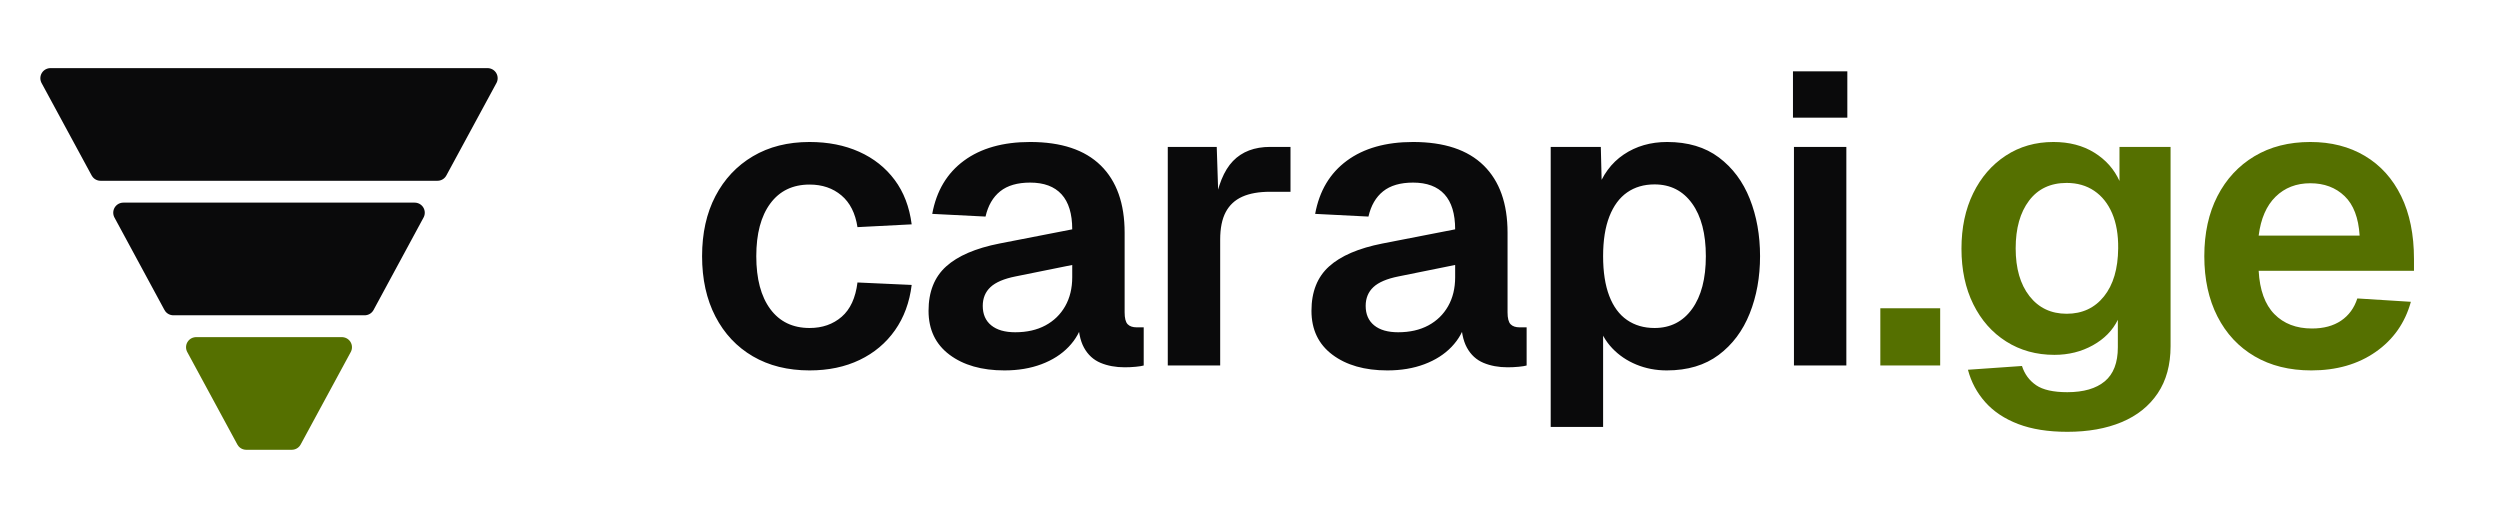
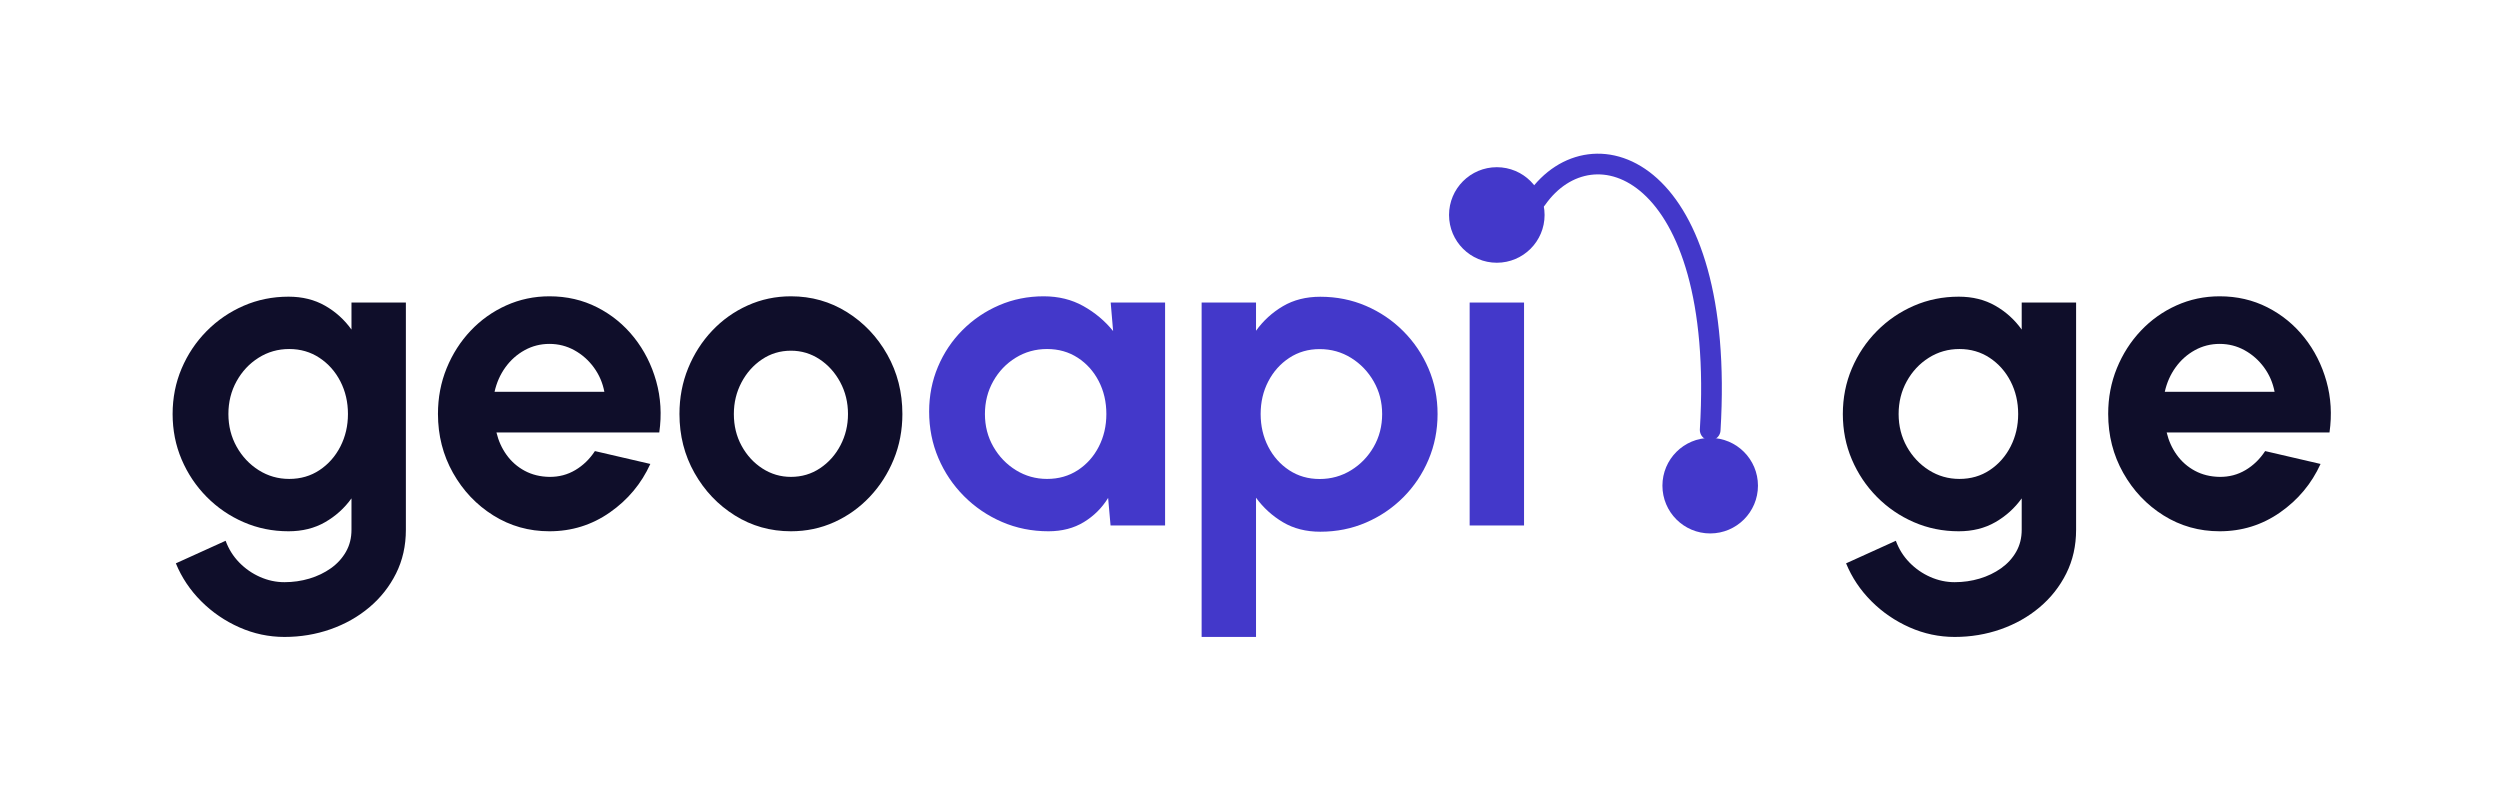
- <svg xmlns="http://www.w3.org/2000/svg" viewBox="0 0 342 72" width="342" height="72">
-   <g transform="translate(0,-0.8) scale(1.15)">
-     <polygon points="6.00,10 58.00,10 52.04,21 11.96,21" fill="#0A0A0B" stroke="#0A0A0B" stroke-width="2.4" stroke-linejoin="round" />
-     <polygon points="14.67,26 49.33,26 43.38,37 20.62,37" fill="#0A0A0B" stroke="#0A0A0B" stroke-width="2.4" stroke-linejoin="round" />
-     <polygon points="23.33,42 40.67,42 34.71,53 29.29,53" fill="#557000" stroke="#557000" stroke-width="2.4" stroke-linejoin="round" />
-   </g>
-   <path d="M110.751 50.672Q106.293 50.672 102.995 48.746Q99.696 46.819 97.871 43.297Q96.045 39.774 96.045 35.048Q96.045 30.322 97.871 26.827Q99.696 23.333 102.995 21.378Q106.293 19.424 110.751 19.424Q114.548 19.424 117.532 20.762Q120.517 22.101 122.388 24.61Q124.258 27.118 124.717 30.691L117.303 31.072Q116.866 28.216 115.108 26.732Q113.349 25.248 110.751 25.248Q107.29 25.248 105.375 27.841Q103.46 30.434 103.46 35.048Q103.46 39.685 105.375 42.278Q107.29 44.87 110.751 44.87Q113.372 44.87 115.141 43.336Q116.911 41.802 117.303 38.643L124.717 38.979Q124.281 42.552 122.433 45.178Q120.585 47.805 117.6 49.238Q114.615 50.672 110.751 50.672Z M137.408 50.672Q132.748 50.672 129.887 48.522Q127.025 46.371 127.025 42.518Q127.025 38.621 129.433 36.448Q131.841 34.275 136.736 33.312L146.681 31.374Q146.681 28.182 145.22 26.581Q143.758 24.979 140.924 24.979Q138.315 24.979 136.825 26.172Q135.336 27.365 134.821 29.627L127.529 29.258Q128.392 24.542 131.869 21.983Q135.347 19.424 140.924 19.424Q147.308 19.424 150.579 22.633Q153.849 25.842 153.849 31.834V42.731Q153.849 43.918 154.258 44.35Q154.667 44.781 155.507 44.781H156.459V50.0Q156.123 50.101 155.372 50.174Q154.622 50.246 153.86 50.246Q152.001 50.246 150.551 49.636Q149.1 49.026 148.294 47.564Q147.488 46.102 147.488 43.526L148.137 43.952Q147.656 45.923 146.188 47.452Q144.721 48.981 142.47 49.826Q140.219 50.672 137.408 50.672ZM138.886 45.453Q141.272 45.453 143.013 44.518Q144.755 43.582 145.718 41.886Q146.681 40.189 146.681 37.926V36.246L138.931 37.814Q136.557 38.285 135.498 39.276Q134.44 40.267 134.44 41.846Q134.44 43.56 135.599 44.506Q136.758 45.453 138.886 45.453Z M159.752 50.0V20.096H166.45L166.719 28.406L166.137 28.261Q166.809 23.96 168.673 22.028Q170.538 20.096 173.764 20.096H176.541V26.234H173.753Q171.445 26.234 169.939 26.911Q168.433 27.589 167.677 29.017Q166.921 30.445 166.921 32.774V50.0Z M189.792 50.672Q185.132 50.672 182.271 48.522Q179.409 46.371 179.409 42.518Q179.409 38.621 181.817 36.448Q184.225 34.275 189.12 33.312L199.065 31.374Q199.065 28.182 197.604 26.581Q196.142 24.979 193.308 24.979Q190.699 24.979 189.209 26.172Q187.72 27.365 187.205 29.627L179.913 29.258Q180.776 24.542 184.253 21.983Q187.731 19.424 193.308 19.424Q199.692 19.424 202.963 22.633Q206.233 25.842 206.233 31.834V42.731Q206.233 43.918 206.642 44.35Q207.051 44.781 207.891 44.781H208.843V50.0Q208.507 50.101 207.756 50.174Q207.006 50.246 206.244 50.246Q204.385 50.246 202.935 49.636Q201.484 49.026 200.678 47.564Q199.872 46.102 199.872 43.526L200.521 43.952Q200.04 45.923 198.572 47.452Q197.105 48.981 194.854 49.826Q192.603 50.672 189.792 50.672ZM191.27 45.453Q193.656 45.453 195.397 44.518Q197.139 43.582 198.102 41.886Q199.065 40.189 199.065 37.926V36.246L191.315 37.814Q188.941 38.285 187.882 39.276Q186.824 40.267 186.824 41.846Q186.824 43.56 187.983 44.506Q189.142 45.453 191.27 45.453Z M212.136 58.4V20.096H218.991L219.148 26.458L218.453 26.144Q219.573 22.862 222.121 21.143Q224.669 19.424 228.063 19.424Q232.33 19.424 235.147 21.541Q237.964 23.658 239.369 27.197Q240.775 30.736 240.775 35.048Q240.775 39.338 239.358 42.888Q237.941 46.438 235.113 48.555Q232.285 50.672 228.018 50.672Q225.789 50.672 223.857 49.877Q221.925 49.082 220.553 47.637Q219.181 46.192 218.61 44.221L219.305 43.661V58.4ZM226.338 44.87Q229.597 44.87 231.479 42.261Q233.36 39.651 233.36 35.048Q233.36 30.445 231.479 27.835Q229.597 25.226 226.338 25.226Q224.165 25.226 222.592 26.323Q221.018 27.421 220.161 29.616Q219.305 31.811 219.305 35.048Q219.305 38.285 220.145 40.48Q220.984 42.675 222.575 43.773Q224.165 44.87 226.338 44.87Z M245.412 50.0V20.096H252.581V50.0ZM245.278 16.098V9.758H252.715V16.098Z" fill="#0A0A0B" />
-   <path d="M257.229 50.0V42.171H265.416V50.0Z M282.811 59.072Q278.88 59.072 276.091 58.008Q273.302 56.944 271.588 55.018Q269.875 53.091 269.214 50.582L276.606 50.067Q277.144 51.736 278.538 52.694Q279.932 53.651 282.811 53.651Q286.148 53.651 287.935 52.162Q289.721 50.672 289.721 47.514V43.75Q288.657 45.923 286.305 47.234Q283.953 48.544 281.041 48.544Q277.334 48.544 274.45 46.718Q271.566 44.893 269.948 41.622Q268.329 38.352 268.329 34.018Q268.329 29.717 269.931 26.441Q271.532 23.165 274.383 21.294Q277.233 19.424 280.907 19.424Q284.155 19.424 286.501 20.88Q288.848 22.336 289.945 24.755V20.096H296.934V47.357Q296.934 51.187 295.176 53.802Q293.417 56.418 290.248 57.745Q287.078 59.072 282.811 59.072ZM282.721 42.922Q285.924 42.922 287.828 40.542Q289.732 38.162 289.766 33.973Q289.8 31.184 288.943 29.185Q288.086 27.186 286.49 26.105Q284.894 25.024 282.721 25.024Q279.406 25.024 277.575 27.449Q275.744 29.874 275.744 33.973Q275.744 38.094 277.631 40.508Q279.518 42.922 282.721 42.922Z M316.188 50.672Q311.719 50.672 308.432 48.746Q305.144 46.819 303.347 43.297Q301.549 39.774 301.549 35.048Q301.549 30.322 303.347 26.827Q305.144 23.333 308.398 21.378Q311.652 19.424 316.053 19.424Q320.32 19.424 323.524 21.334Q326.727 23.243 328.48 26.827Q330.233 30.411 330.233 35.44V37.042H308.986Q309.199 40.995 311.131 42.966Q313.063 44.938 316.277 44.938Q318.674 44.938 320.259 43.868Q321.844 42.798 322.482 40.827L329.807 41.286Q328.609 45.621 324.985 48.146Q321.362 50.672 316.188 50.672ZM308.986 32.226H322.796Q322.572 28.586 320.74 26.827Q318.909 25.069 316.053 25.069Q313.175 25.069 311.299 26.911Q309.423 28.754 308.986 32.226Z" fill="#557000" />
+ <svg xmlns="http://www.w3.org/2000/svg" viewBox="-10 0 314 100" width="314" height="100">
+   <path d="M34.146 38.0H40.978V66.545Q40.978 69.56 39.743 72.03Q38.508 74.501 36.38 76.288Q34.251 78.075 31.503 79.038Q28.756 80.0 25.73 80.0Q22.782 80.0 20.066 78.797Q17.35 77.595 15.266 75.51Q13.182 73.426 12.087 70.756L18.338 67.921Q18.907 69.475 20.04 70.641Q21.173 71.807 22.657 72.464Q24.14 73.122 25.73 73.122Q27.353 73.122 28.859 72.672Q30.364 72.222 31.561 71.372Q32.757 70.522 33.451 69.303Q34.146 68.083 34.146 66.545V62.595Q32.817 64.445 30.831 65.586Q28.844 66.728 26.241 66.728Q23.229 66.728 20.593 65.58Q17.958 64.432 15.952 62.402Q13.947 60.372 12.813 57.712Q11.68 55.052 11.68 52.0Q11.68 48.948 12.813 46.283Q13.947 43.618 15.952 41.588Q17.958 39.558 20.593 38.41Q23.229 37.262 26.241 37.262Q28.844 37.262 30.831 38.399Q32.817 39.536 34.146 41.395ZM26.324 60.153Q28.472 60.153 30.14 59.042Q31.808 57.93 32.756 56.075Q33.703 54.22 33.703 52.0Q33.703 49.75 32.751 47.9Q31.798 46.05 30.125 44.943Q28.452 43.837 26.324 43.837Q24.214 43.837 22.477 44.934Q20.739 46.03 19.713 47.885Q18.687 49.74 18.687 52.0Q18.687 54.26 19.723 56.11Q20.759 57.96 22.496 59.057Q24.234 60.153 26.324 60.153Z" fill="#0F0E2A" />
+   <path d="M59.008 66.728Q55.144 66.728 51.966 64.74Q48.788 62.752 46.898 59.397Q45.008 56.042 45.008 51.982Q45.008 48.92 46.1 46.246Q47.192 43.572 49.11 41.542Q51.028 39.512 53.576 38.364Q56.124 37.216 59.008 37.216Q62.28 37.216 65.007 38.603Q67.734 39.989 69.642 42.393Q71.551 44.796 72.417 47.873Q73.282 50.95 72.805 54.321H52.355Q52.728 55.889 53.631 57.143Q54.534 58.397 55.901 59.132Q57.269 59.868 59.008 59.896Q60.789 59.914 62.26 59.041Q63.732 58.167 64.721 56.656L71.682 58.272Q69.984 61.996 66.596 64.362Q63.208 66.728 59.008 66.728ZM52.116 49.21H65.908Q65.585 47.516 64.59 46.156Q63.596 44.796 62.149 43.994Q60.702 43.193 59.008 43.193Q57.332 43.193 55.895 43.984Q54.458 44.776 53.477 46.136Q52.497 47.496 52.116 49.21Z" fill="#0F0E2A" />
+   <path d="M89.34 66.728Q85.476 66.728 82.298 64.74Q79.12 62.752 77.23 59.406Q75.34 56.06 75.34 52.0Q75.34 48.92 76.432 46.246Q77.524 43.572 79.442 41.542Q81.36 39.512 83.908 38.364Q86.456 37.216 89.34 37.216Q93.204 37.216 96.382 39.204Q99.56 41.192 101.45 44.552Q103.34 47.912 103.34 52.0Q103.34 55.052 102.248 57.712Q101.156 60.372 99.238 62.402Q97.32 64.432 94.786 65.58Q92.252 66.728 89.34 66.728ZM89.34 59.896Q91.377 59.896 93.004 58.807Q94.631 57.719 95.569 55.919Q96.508 54.12 96.508 52.0Q96.508 49.824 95.537 48.011Q94.566 46.197 92.939 45.123Q91.313 44.048 89.34 44.048Q87.321 44.048 85.694 45.146Q84.068 46.243 83.12 48.052Q82.172 49.861 82.172 52.0Q82.172 54.223 83.153 56.009Q84.133 57.795 85.765 58.845Q87.397 59.896 89.34 59.896Z" fill="#0F0E2A" />
+   <path d="M129.503 38.0H136.335V66.0H129.485L129.181 62.539Q128.028 64.417 126.137 65.572Q124.246 66.728 121.686 66.728Q118.569 66.728 115.854 65.557Q113.139 64.386 111.076 62.314Q109.014 60.243 107.857 57.528Q106.7 54.813 106.7 51.696Q106.7 48.69 107.807 46.067Q108.913 43.443 110.897 41.454Q112.881 39.466 115.491 38.341Q118.1 37.216 121.088 37.216Q123.878 37.216 126.072 38.445Q128.267 39.674 129.807 41.58ZM121.511 60.153Q123.688 60.153 125.37 59.057Q127.053 57.96 128.006 56.105Q128.959 54.25 128.959 52.0Q128.959 49.721 128.001 47.871Q127.043 46.021 125.361 44.929Q123.678 43.837 121.511 43.837Q119.343 43.837 117.567 44.934Q115.79 46.03 114.749 47.885Q113.707 49.74 113.707 52.0Q113.707 54.269 114.772 56.119Q115.838 57.97 117.614 59.062Q119.391 60.153 121.511 60.153Z" fill="#4338CA" />
+   <path d="M147.756 80.0H140.924V38.0H147.756V41.543Q149.121 39.648 151.131 38.46Q153.142 37.272 155.831 37.272Q158.901 37.272 161.566 38.42Q164.231 39.568 166.256 41.598Q168.281 43.628 169.42 46.288Q170.559 48.948 170.559 52.0Q170.559 55.052 169.42 57.74Q168.281 60.428 166.256 62.458Q164.231 64.488 161.566 65.636Q158.901 66.784 155.831 66.784Q153.142 66.784 151.131 65.587Q149.121 64.39 147.756 62.513ZM155.749 43.847Q153.609 43.847 151.931 44.952Q150.252 46.058 149.295 47.904Q148.337 49.749 148.337 52.0Q148.337 54.25 149.29 56.105Q150.243 57.96 151.921 59.062Q153.6 60.163 155.749 60.163Q157.896 60.163 159.682 59.071Q161.468 57.979 162.533 56.129Q163.598 54.279 163.598 52.0Q163.598 49.768 162.543 47.918Q161.487 46.068 159.706 44.957Q157.926 43.847 155.749 43.847Z" fill="#4338CA" />
+   <path d="M174.588 38.0H181.42V66.0H174.588Z" fill="#4338CA" />
+   <path d="M183.0 25.0 C190.0 15.0 206.8 21.0 204.8 54.0" fill="none" stroke="#4338CA" stroke-width="2.6" stroke-linecap="round" />
+   <circle cx="178.0" cy="27.0" r="6" fill="#4338CA" />
+   <circle cx="204.8" cy="61" r="6" fill="#4338CA" />
+   <path d="M243.926 38.0H250.758V66.545Q250.758 69.56 249.523 72.03Q248.288 74.501 246.16 76.288Q244.031 78.075 241.283 79.038Q238.536 80.0 235.51 80.0Q232.562 80.0 229.846 78.797Q227.13 77.595 225.046 75.51Q222.962 73.426 221.867 70.756L228.118 67.921Q228.687 69.475 229.82 70.641Q230.953 71.807 232.437 72.464Q233.92 73.122 235.51 73.122Q237.133 73.122 238.639 72.672Q240.144 72.222 241.341 71.372Q242.537 70.522 243.231 69.303Q243.926 68.083 243.926 66.545V62.595Q242.597 64.445 240.611 65.586Q238.624 66.728 236.021 66.728Q233.009 66.728 230.373 65.58Q227.738 64.432 225.732 62.402Q223.727 60.372 222.593 57.712Q221.46 55.052 221.46 52.0Q221.46 48.948 222.593 46.283Q223.727 43.618 225.732 41.588Q227.738 39.558 230.373 38.41Q233.009 37.262 236.021 37.262Q238.624 37.262 240.611 38.399Q242.597 39.536 243.926 41.395ZM236.104 60.153Q238.252 60.153 239.92 59.042Q241.588 57.93 242.536 56.075Q243.483 54.22 243.483 52.0Q243.483 49.75 242.531 47.9Q241.578 46.05 239.905 44.943Q238.232 43.837 236.104 43.837Q233.994 43.837 232.257 44.934Q230.519 46.03 229.493 47.885Q228.467 49.74 228.467 52.0Q228.467 54.26 229.503 56.11Q230.539 57.96 232.276 59.057Q234.014 60.153 236.104 60.153Z" fill="#0F0E2A" />
+   <path d="M268.788 66.728Q264.924 66.728 261.746 64.74Q258.568 62.752 256.678 59.397Q254.788 56.042 254.788 51.982Q254.788 48.92 255.88 46.246Q256.972 43.572 258.89 41.542Q260.808 39.512 263.356 38.364Q265.904 37.216 268.788 37.216Q272.06 37.216 274.787 38.603Q277.514 39.989 279.422 42.393Q281.331 44.796 282.197 47.873Q283.062 50.95 282.585 54.321H262.135Q262.508 55.889 263.411 57.143Q264.314 58.397 265.681 59.132Q267.049 59.868 268.788 59.896Q270.569 59.914 272.04 59.041Q273.512 58.167 274.501 56.656L281.462 58.272Q279.764 61.996 276.376 64.362Q272.988 66.728 268.788 66.728ZM261.896 49.21H275.688Q275.365 47.516 274.37 46.156Q273.376 44.796 271.929 43.994Q270.482 43.193 268.788 43.193Q267.112 43.193 265.675 43.984Q264.238 44.776 263.257 46.136Q262.277 47.496 261.896 49.21Z" fill="#0F0E2A" />
</svg>
